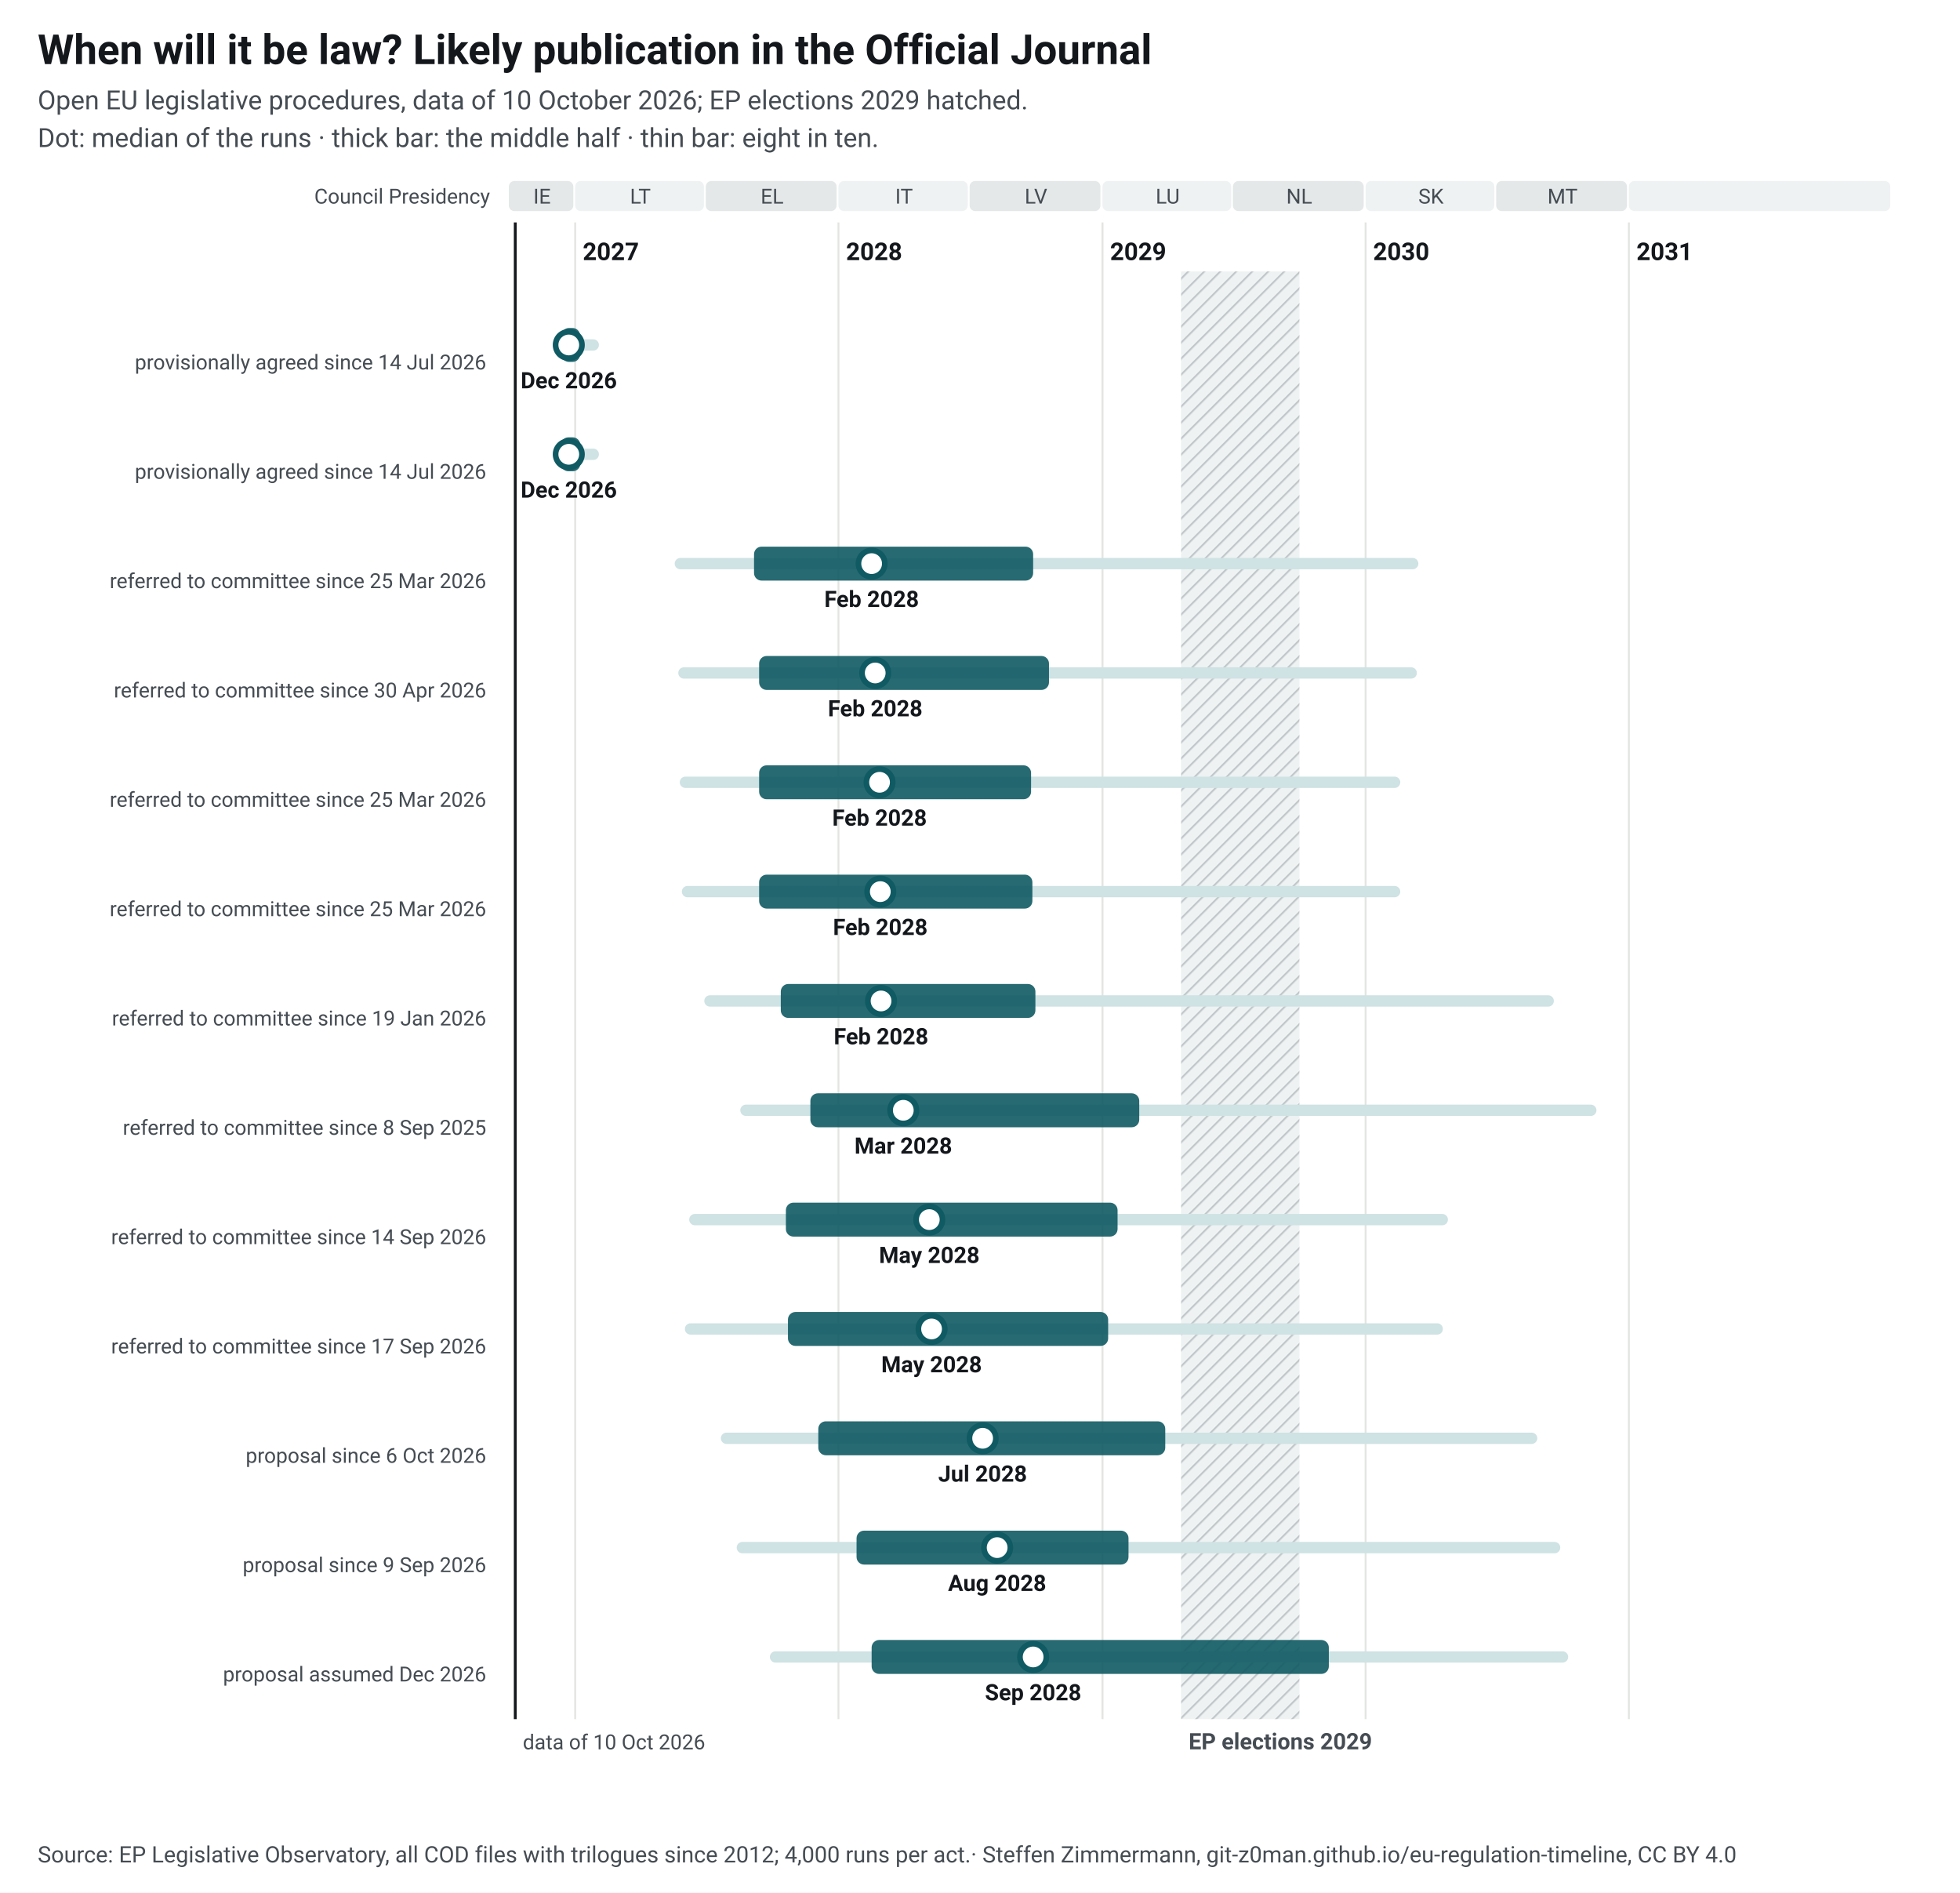
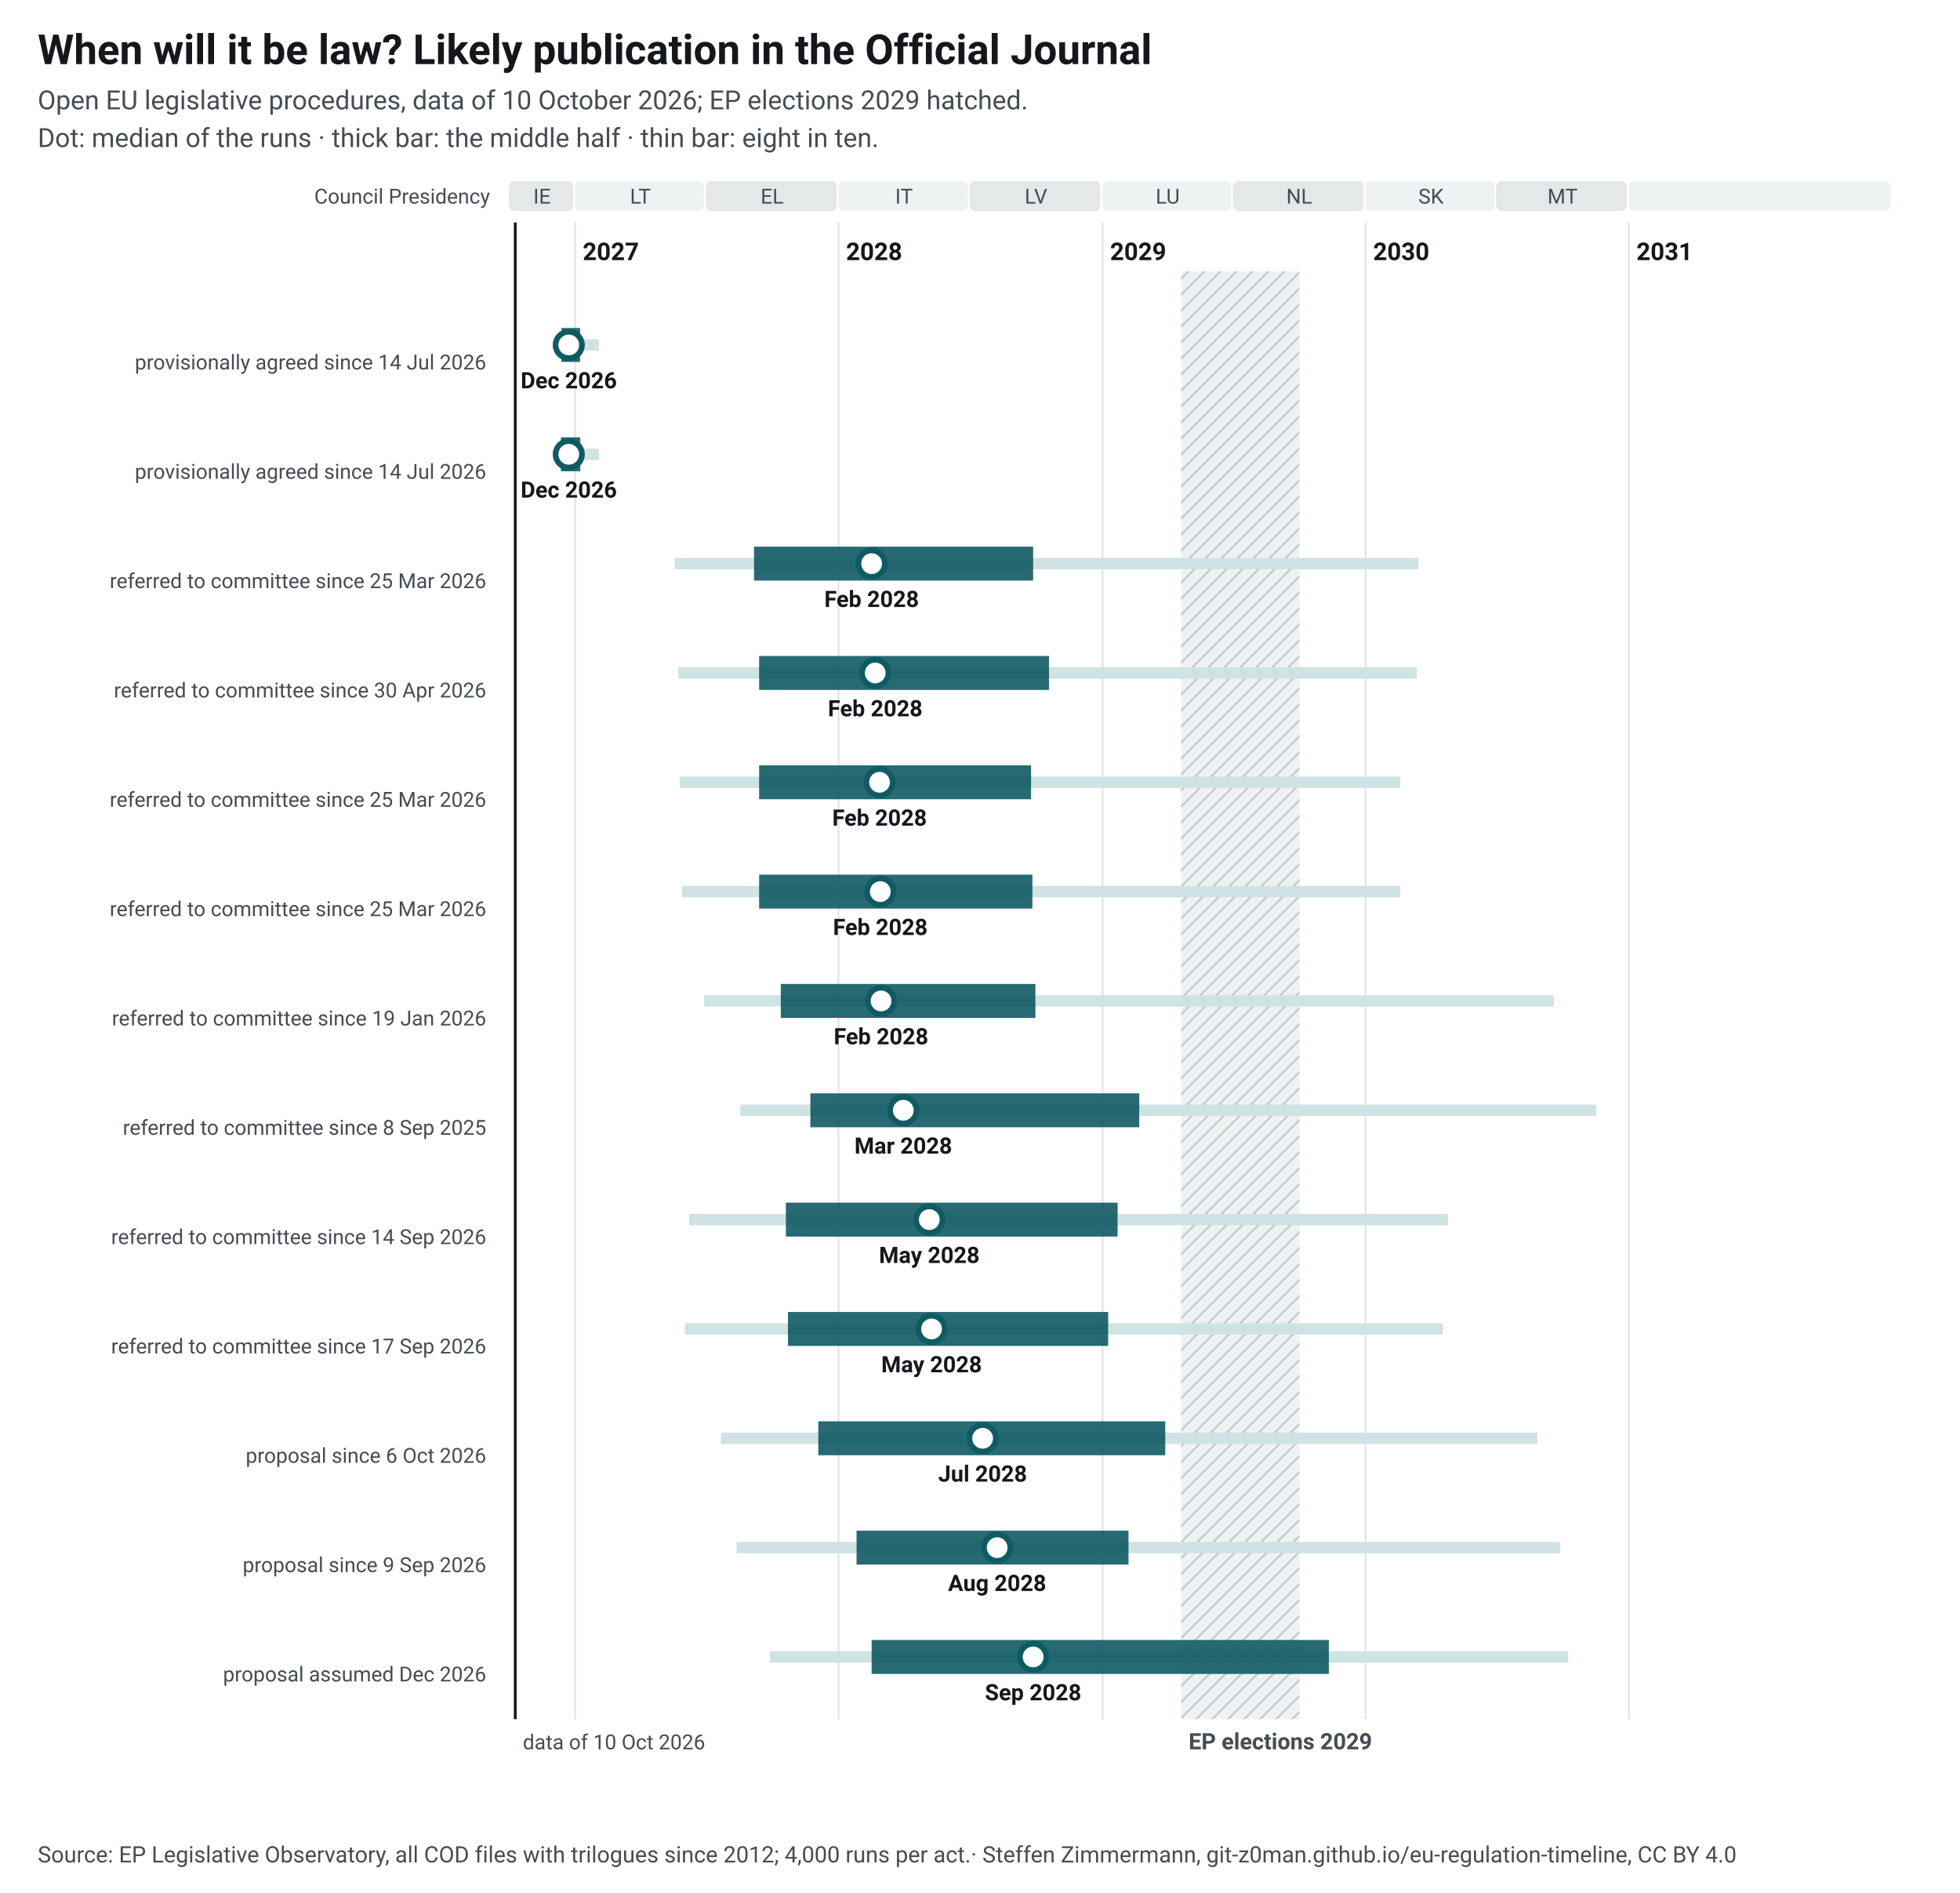
<svg xmlns="http://www.w3.org/2000/svg" width="1040" height="1004" viewBox="0 0 1040 1004" font-family="&quot;Source Sans 3&quot;, system-ui, -apple-system, Segoe UI, Roboto, Arial, sans-serif" font-size="13">
  <style>.ink{fill:#14181c}.mu{fill:#454c53}.gr{stroke:#e3e5e1;stroke-width:1}.pa{fill:#eef2f2}.pb{fill:#e4e8e9}.hb{fill:#eef2f2}.hl{stroke:#c3c9cc}.wt{fill:#454c53}.pt{fill:#14181c;paint-order:stroke;stroke:#fff;stroke-width:4px;stroke-linejoin:round}.pl{stroke:#14181c}.td{stroke:#14181c;stroke-width:1.5}.b50{fill:#0f5a63;opacity:.9}.b80{fill:#cfe2e4}.med{fill:#fff;stroke:#0f5a63}.fx{fill:#14181c}.c1{stroke:#0f5a63}.c2{stroke:#454c53;stroke-dasharray:7 4}a text{fill:#0f5a63}.nl-pending{fill:#0f5a63}.nl-adopted{fill:#5b646b}.nl-plan{fill:#fff;stroke:#14181c}.nl-open{fill:none;stroke:#14181c}.nl-q{fill:#14181c}.nl-row{stroke:#e3e5e1;stroke-width:.6}.nl-g-announced{fill:#f1f2f3}.nl-g-pending{fill:#e3eeef}.nl-g-adopted{fill:#eef2f2}</style>
  <rect width="1040" height="1004" fill="#fff" />
  <text x="20" y="34" font-size="22" font-weight="700" class="ink">When will it be law? Likely publication in the Official Journal</text>
  <text x="20" y="58" font-size="14" class="mu">Open EU legislative procedures, data of 10 October 2026; EP elections 2029 hatched.</text>
  <text x="20" y="78" font-size="14" class="mu">Dot: median of the runs · thick bar: the middle half · thin bar: eight in ten.</text>
  <g transform="translate(20,92)">
    <defs>
      <pattern id="hatch" width="6" height="6" patternUnits="userSpaceOnUse" patternTransform="rotate(45)">
        <rect width="6" height="6" class="hb" />
        <line x1="0" y1="0" x2="0" y2="6" class="hl" stroke-width="2" />
      </pattern>
    </defs>
    <rect x="250.0" y="4" width="34.2" height="16" rx="3" class="pb" data-tip="Council Presidency: IE, Jul 2026 to Dec 2026" />
    <text x="267.6" y="16" text-anchor="middle" font-size="11" class="mu">IE</text>
    <rect x="285.2" y="4" width="68.3" height="16" rx="3" class="pa" data-tip="Council Presidency: LT, Jan 2027 to Jun 2027" />
    <text x="319.8" y="16" text-anchor="middle" font-size="11" class="mu">LT</text>
    <rect x="354.5" y="4" width="69.4" height="16" rx="3" class="pb" data-tip="Council Presidency: EL, Jul 2027 to Dec 2027" />
    <text x="389.7" y="16" text-anchor="middle" font-size="11" class="mu">EL</text>
    <rect x="424.9" y="4" width="68.6" height="16" rx="3" class="pa" data-tip="Council Presidency: IT, Jan 2028 to Jun 2028" />
    <text x="459.7" y="16" text-anchor="middle" font-size="11" class="mu">IT</text>
    <rect x="494.5" y="4" width="69.4" height="16" rx="3" class="pb" data-tip="Council Presidency: LV, Jul 2028 to Dec 2028" />
    <text x="529.7" y="16" text-anchor="middle" font-size="11" class="mu">LV</text>
    <rect x="565.0" y="4" width="68.3" height="16" rx="3" class="pa" data-tip="Council Presidency: LU, Jan 2029 to Jun 2029" />
    <text x="599.6" y="16" text-anchor="middle" font-size="11" class="mu">LU</text>
    <rect x="634.2" y="4" width="69.4" height="16" rx="3" class="pb" data-tip="Council Presidency: NL, Jul 2029 to Dec 2029" />
    <text x="669.4" y="16" text-anchor="middle" font-size="11" class="mu">NL</text>
    <rect x="704.6" y="4" width="68.3" height="16" rx="3" class="pa" data-tip="Council Presidency: SK, Jan 2030 to Jun 2030" />
    <text x="739.3" y="16" text-anchor="middle" font-size="11" class="mu">SK</text>
    <rect x="773.9" y="4" width="69.4" height="16" rx="3" class="pb" data-tip="Council Presidency: MT, Jul 2030 to Dec 2030" />
    <text x="809.1" y="16" text-anchor="middle" font-size="11" class="mu">MT</text>
    <rect x="844.3" y="4" width="138.7" height="16" rx="3" class="pa" data-tip="Council Presidency: not decided, Jan 2031 to Dec 2031" />
    <text x="914.2" y="16" text-anchor="middle" font-size="11" class="mu" />
    <line x1="285.2" y1="26" x2="285.2" y2="820" class="gr" />
    <text x="289.2" y="46" font-weight="600" class="ink">2027</text>
    <line x1="424.9" y1="26" x2="424.9" y2="820" class="gr" />
    <text x="428.9" y="46" font-weight="600" class="ink">2028</text>
    <line x1="565.0" y1="26" x2="565.0" y2="820" class="gr" />
    <text x="569.0" y="46" font-weight="600" class="ink">2029</text>
    <line x1="704.6" y1="26" x2="704.6" y2="820" class="gr" />
    <text x="708.6" y="46" font-weight="600" class="ink">2030</text>
    <line x1="844.3" y1="26" x2="844.3" y2="820" class="gr" />
    <text x="848.3" y="46" font-weight="600" class="ink">2031</text>
    <rect x="606.7" y="52" width="62.8" height="768" fill="url(#hatch)" data-tip="European elections 2029: Parliament does no legislative work from its last session in April until the new committees vote again in October (assumption, as in 2024; the dates are not set yet)." />
    <text x="610.7" y="836" font-size="12" font-weight="600" class="wt">EP elections 2029</text>
    <text x="240" y="16" text-anchor="end" font-size="11" class="mu">Council Presidency</text>
    <line x1="253.4" y1="26" x2="253.4" y2="820" class="td" />
    <text x="257.4" y="836" font-size="11" class="mu">data of 10 Oct 2026</text>
    <text x="238" y="88.0" text-anchor="end" font-weight="600" class="ink lnk" />
    <text x="238" y="104.0" text-anchor="end" font-size="11" class="mu">provisionally agreed since 14 Jul 2026</text>
-     <rect x="274.1" y="88.0" width="23.7" height="6" rx="3" class="b80" data-tip="Omnibus IV – Digitalisation and common specifications (Directive): median Dec 2026; half of the runs Dec 2026 to Jan 2027; eight in ten Dec 2026 to Feb 2027" />
-     <rect x="277.9" y="82.0" width="9.9" height="18" rx="4" class="b50" data-tip="Omnibus IV – Digitalisation and common specifications (Directive): median Dec 2026; half of the runs Dec 2026 to Jan 2027; eight in ten Dec 2026 to Feb 2027" />
+     <rect x="274.1" y="88.0" width="23.7" height="6" class="b80" data-tip="Omnibus IV – Digitalisation and common specifications (Directive): median Dec 2026; half of the runs Dec 2026 to Jan 2027; eight in ten Dec 2026 to Feb 2027" />
+     <rect x="277.9" y="82.0" width="9.9" height="18" class="b50" data-tip="Omnibus IV – Digitalisation and common specifications (Directive): median Dec 2026; half of the runs Dec 2026 to Jan 2027; eight in ten Dec 2026 to Feb 2027" />
    <circle cx="281.8" cy="91.0" r="7" class="med" stroke-width="3" data-tip="Omnibus IV – Digitalisation and common specifications (Directive): median Dec 2026; half of the runs Dec 2026 to Jan 2027; eight in ten Dec 2026 to Feb 2027" />
    <text x="281.8" y="114.0" text-anchor="middle" font-size="12" font-weight="600" class="ink">Dec 2026</text>
    <text x="238" y="146.0" text-anchor="end" font-weight="600" class="ink lnk" />
    <text x="238" y="162.0" text-anchor="end" font-size="11" class="mu">provisionally agreed since 14 Jul 2026</text>
-     <rect x="274.1" y="146.0" width="23.7" height="6" rx="3" class="b80" data-tip="Omnibus IV – Digitalisation and common specifications (Regulation): median Dec 2026; half of the runs Dec 2026 to Jan 2027; eight in ten Dec 2026 to Feb 2027" />
-     <rect x="277.6" y="140.0" width="10.3" height="18" rx="4" class="b50" data-tip="Omnibus IV – Digitalisation and common specifications (Regulation): median Dec 2026; half of the runs Dec 2026 to Jan 2027; eight in ten Dec 2026 to Feb 2027" />
+     <rect x="274.1" y="146.0" width="23.7" height="6" class="b80" data-tip="Omnibus IV – Digitalisation and common specifications (Regulation): median Dec 2026; half of the runs Dec 2026 to Jan 2027; eight in ten Dec 2026 to Feb 2027" />
+     <rect x="277.6" y="140.0" width="10.3" height="18" class="b50" data-tip="Omnibus IV – Digitalisation and common specifications (Regulation): median Dec 2026; half of the runs Dec 2026 to Jan 2027; eight in ten Dec 2026 to Feb 2027" />
    <circle cx="281.8" cy="149.0" r="7" class="med" stroke-width="3" data-tip="Omnibus IV – Digitalisation and common specifications (Regulation): median Dec 2026; half of the runs Dec 2026 to Jan 2027; eight in ten Dec 2026 to Feb 2027" />
    <text x="281.8" y="172.0" text-anchor="middle" font-size="12" font-weight="600" class="ink">Dec 2026</text>
    <text x="238" y="204.0" text-anchor="end" font-weight="600" class="ink lnk" />
    <text x="238" y="220.0" text-anchor="end" font-size="11" class="mu">referred to committee since 25 Mar 2026</text>
-     <rect x="338.0" y="204.0" width="394.6" height="6" rx="3" class="b80" data-tip="MDR/IVDR simplification: median Feb 2028; half of the runs Sep 2027 to Sep 2028; eight in ten May 2027 to Mar 2030" />
-     <rect x="380.1" y="198.0" width="148.1" height="18" rx="4" class="b50" data-tip="MDR/IVDR simplification: median Feb 2028; half of the runs Sep 2027 to Sep 2028; eight in ten May 2027 to Mar 2030" />
+     <rect x="338.0" y="204.0" width="394.6" height="6" class="b80" data-tip="MDR/IVDR simplification: median Feb 2028; half of the runs Sep 2027 to Sep 2028; eight in ten May 2027 to Mar 2030" />
+     <rect x="380.1" y="198.0" width="148.1" height="18" class="b50" data-tip="MDR/IVDR simplification: median Feb 2028; half of the runs Sep 2027 to Sep 2028; eight in ten May 2027 to Mar 2030" />
    <circle cx="442.5" cy="207.0" r="7" class="med" stroke-width="3" data-tip="MDR/IVDR simplification: median Feb 2028; half of the runs Sep 2027 to Sep 2028; eight in ten May 2027 to Mar 2030" />
    <text x="442.5" y="230.0" text-anchor="middle" font-size="12" font-weight="600" class="ink">Feb 2028</text>
    <text x="238" y="262.0" text-anchor="end" font-weight="600" class="ink lnk" />
    <text x="238" y="278.0" text-anchor="end" font-size="11" class="mu">referred to committee since 30 Apr 2026</text>
-     <rect x="339.9" y="262.0" width="391.9" height="6" rx="3" class="b80" data-tip="Industrial Accelerator Act: median Feb 2028; half of the runs Sep 2027 to Oct 2028; eight in ten May 2027 to Mar 2030" />
-     <rect x="382.8" y="256.0" width="153.8" height="18" rx="4" class="b50" data-tip="Industrial Accelerator Act: median Feb 2028; half of the runs Sep 2027 to Oct 2028; eight in ten May 2027 to Mar 2030" />
+     <rect x="339.9" y="262.0" width="391.9" height="6" class="b80" data-tip="Industrial Accelerator Act: median Feb 2028; half of the runs Sep 2027 to Oct 2028; eight in ten May 2027 to Mar 2030" />
+     <rect x="382.8" y="256.0" width="153.8" height="18" class="b50" data-tip="Industrial Accelerator Act: median Feb 2028; half of the runs Sep 2027 to Oct 2028; eight in ten May 2027 to Mar 2030" />
    <circle cx="444.4" cy="265.0" r="7" class="med" stroke-width="3" data-tip="Industrial Accelerator Act: median Feb 2028; half of the runs Sep 2027 to Oct 2028; eight in ten May 2027 to Mar 2030" />
    <text x="444.4" y="288.0" text-anchor="middle" font-size="12" font-weight="600" class="ink">Feb 2028</text>
    <text x="238" y="320.0" text-anchor="end" font-weight="600" class="ink lnk" />
    <text x="238" y="336.0" text-anchor="end" font-size="11" class="mu">referred to committee since 25 Mar 2026</text>
-     <rect x="340.7" y="320.0" width="382.3" height="6" rx="3" class="b80" data-tip="Cybersecurity Act 2: median Feb 2028; half of the runs Sep 2027 to Sep 2028; eight in ten May 2027 to Feb 2030" />
-     <rect x="382.8" y="314.0" width="144.3" height="18" rx="4" class="b50" data-tip="Cybersecurity Act 2: median Feb 2028; half of the runs Sep 2027 to Sep 2028; eight in ten May 2027 to Feb 2030" />
+     <rect x="340.7" y="320.0" width="382.3" height="6" class="b80" data-tip="Cybersecurity Act 2: median Feb 2028; half of the runs Sep 2027 to Sep 2028; eight in ten May 2027 to Feb 2030" />
+     <rect x="382.8" y="314.0" width="144.3" height="18" class="b50" data-tip="Cybersecurity Act 2: median Feb 2028; half of the runs Sep 2027 to Sep 2028; eight in ten May 2027 to Feb 2030" />
    <circle cx="446.7" cy="323.0" r="7" class="med" stroke-width="3" data-tip="Cybersecurity Act 2: median Feb 2028; half of the runs Sep 2027 to Sep 2028; eight in ten May 2027 to Feb 2030" />
    <text x="446.7" y="346.0" text-anchor="middle" font-size="12" font-weight="600" class="ink">Feb 2028</text>
    <text x="238" y="378.0" text-anchor="end" font-weight="600" class="ink lnk" />
    <text x="238" y="394.0" text-anchor="end" font-size="11" class="mu">referred to committee since 25 Mar 2026</text>
-     <rect x="341.8" y="378.0" width="381.2" height="6" rx="3" class="b80" data-tip="NIS-2 amendment: median Feb 2028; half of the runs Sep 2027 to Sep 2028; eight in ten May 2027 to Feb 2030" />
-     <rect x="382.8" y="372.0" width="145.0" height="18" rx="4" class="b50" data-tip="NIS-2 amendment: median Feb 2028; half of the runs Sep 2027 to Sep 2028; eight in ten May 2027 to Feb 2030" />
+     <rect x="341.8" y="378.0" width="381.2" height="6" class="b80" data-tip="NIS-2 amendment: median Feb 2028; half of the runs Sep 2027 to Sep 2028; eight in ten May 2027 to Feb 2030" />
+     <rect x="382.8" y="372.0" width="145.0" height="18" class="b50" data-tip="NIS-2 amendment: median Feb 2028; half of the runs Sep 2027 to Sep 2028; eight in ten May 2027 to Feb 2030" />
    <circle cx="447.1" cy="381.0" r="7" class="med" stroke-width="3" data-tip="NIS-2 amendment: median Feb 2028; half of the runs Sep 2027 to Sep 2028; eight in ten May 2027 to Feb 2030" />
    <text x="447.1" y="404.0" text-anchor="middle" font-size="12" font-weight="600" class="ink">Feb 2028</text>
    <text x="238" y="436.0" text-anchor="end" font-weight="600" class="ink lnk" />
    <text x="238" y="452.0" text-anchor="end" font-size="11" class="mu">referred to committee since 19 Jan 2026</text>
-     <rect x="353.7" y="436.0" width="450.8" height="6" rx="3" class="b80" data-tip="Digital Omnibus: median Feb 2028; half of the runs Oct 2027 to Sep 2028; eight in ten Jun 2027 to Sep 2030" />
-     <rect x="394.3" y="430.0" width="135.1" height="18" rx="4" class="b50" data-tip="Digital Omnibus: median Feb 2028; half of the runs Oct 2027 to Sep 2028; eight in ten Jun 2027 to Sep 2030" />
+     <rect x="353.7" y="436.0" width="450.8" height="6" class="b80" data-tip="Digital Omnibus: median Feb 2028; half of the runs Oct 2027 to Sep 2028; eight in ten Jun 2027 to Sep 2030" />
+     <rect x="394.3" y="430.0" width="135.1" height="18" class="b50" data-tip="Digital Omnibus: median Feb 2028; half of the runs Oct 2027 to Sep 2028; eight in ten Jun 2027 to Sep 2030" />
    <circle cx="447.5" cy="439.0" r="7" class="med" stroke-width="3" data-tip="Digital Omnibus: median Feb 2028; half of the runs Oct 2027 to Sep 2028; eight in ten Jun 2027 to Sep 2030" />
    <text x="447.5" y="462.0" text-anchor="middle" font-size="12" font-weight="600" class="ink">Feb 2028</text>
    <text x="238" y="494.0" text-anchor="end" font-weight="600" class="ink lnk" />
    <text x="238" y="510.0" text-anchor="end" font-size="11" class="mu">referred to committee since 8 Sep 2025</text>
-     <rect x="372.8" y="494.0" width="454.3" height="6" rx="3" class="b80" data-tip="EU Space Act: median Mar 2028; half of the runs Nov 2027 to Feb 2029; eight in ten Aug 2027 to Nov 2030" />
-     <rect x="410.0" y="488.0" width="174.5" height="18" rx="4" class="b50" data-tip="EU Space Act: median Mar 2028; half of the runs Nov 2027 to Feb 2029; eight in ten Aug 2027 to Nov 2030" />
+     <rect x="372.8" y="494.0" width="454.3" height="6" class="b80" data-tip="EU Space Act: median Mar 2028; half of the runs Nov 2027 to Feb 2029; eight in ten Aug 2027 to Nov 2030" />
+     <rect x="410.0" y="488.0" width="174.5" height="18" class="b50" data-tip="EU Space Act: median Mar 2028; half of the runs Nov 2027 to Feb 2029; eight in ten Aug 2027 to Nov 2030" />
    <circle cx="459.3" cy="497.0" r="7" class="med" stroke-width="3" data-tip="EU Space Act: median Mar 2028; half of the runs Nov 2027 to Feb 2029; eight in ten Aug 2027 to Nov 2030" />
    <text x="459.3" y="520.0" text-anchor="middle" font-size="12" font-weight="600" class="ink">Mar 2028</text>
    <text x="238" y="552.0" text-anchor="end" font-weight="600" class="ink lnk" />
    <text x="238" y="568.0" text-anchor="end" font-size="11" class="mu">referred to committee since 14 Sep 2026</text>
-     <rect x="345.7" y="552.0" width="402.6" height="6" rx="3" class="b80" data-tip="Chips Act 2.0: median May 2028; half of the runs Oct 2027 to Jan 2029; eight in ten Jun 2027 to Apr 2030" />
-     <rect x="397.0" y="546.0" width="176.0" height="18" rx="4" class="b50" data-tip="Chips Act 2.0: median May 2028; half of the runs Oct 2027 to Jan 2029; eight in ten Jun 2027 to Apr 2030" />
+     <rect x="345.7" y="552.0" width="402.6" height="6" class="b80" data-tip="Chips Act 2.0: median May 2028; half of the runs Oct 2027 to Jan 2029; eight in ten Jun 2027 to Apr 2030" />
+     <rect x="397.0" y="546.0" width="176.0" height="18" class="b50" data-tip="Chips Act 2.0: median May 2028; half of the runs Oct 2027 to Jan 2029; eight in ten Jun 2027 to Apr 2030" />
    <circle cx="473.1" cy="555.0" r="7" class="med" stroke-width="3" data-tip="Chips Act 2.0: median May 2028; half of the runs Oct 2027 to Jan 2029; eight in ten Jun 2027 to Apr 2030" />
    <text x="473.1" y="578.0" text-anchor="middle" font-size="12" font-weight="600" class="ink">May 2028</text>
    <text x="238" y="610.0" text-anchor="end" font-weight="600" class="ink lnk" />
    <text x="238" y="626.0" text-anchor="end" font-size="11" class="mu">referred to committee since 17 Sep 2026</text>
-     <rect x="343.4" y="610.0" width="402.2" height="6" rx="3" class="b80" data-tip="Cloud and AI Development Act: median May 2028; half of the runs Oct 2027 to Jan 2029; eight in ten Jun 2027 to Apr 2030" />
-     <rect x="398.1" y="604.0" width="169.9" height="18" rx="4" class="b50" data-tip="Cloud and AI Development Act: median May 2028; half of the runs Oct 2027 to Jan 2029; eight in ten Jun 2027 to Apr 2030" />
+     <rect x="343.4" y="610.0" width="402.2" height="6" class="b80" data-tip="Cloud and AI Development Act: median May 2028; half of the runs Oct 2027 to Jan 2029; eight in ten Jun 2027 to Apr 2030" />
+     <rect x="398.1" y="604.0" width="169.9" height="18" class="b50" data-tip="Cloud and AI Development Act: median May 2028; half of the runs Oct 2027 to Jan 2029; eight in ten Jun 2027 to Apr 2030" />
    <circle cx="474.3" cy="613.0" r="7" class="med" stroke-width="3" data-tip="Cloud and AI Development Act: median May 2028; half of the runs Oct 2027 to Jan 2029; eight in ten Jun 2027 to Apr 2030" />
    <text x="474.3" y="636.0" text-anchor="middle" font-size="12" font-weight="600" class="ink">May 2028</text>
    <text x="238" y="668.0" text-anchor="end" font-weight="600" class="ink lnk" />
    <text x="238" y="684.0" text-anchor="end" font-size="11" class="mu">proposal since 6 Oct 2026</text>
-     <rect x="362.5" y="668.0" width="433.2" height="6" rx="3" class="b80" data-tip="New Standardisation Regulation: median Jul 2028; half of the runs Dec 2027 to Mar 2029; eight in ten Jul 2027 to Aug 2030" />
-     <rect x="414.2" y="662.0" width="184.1" height="18" rx="4" class="b50" data-tip="New Standardisation Regulation: median Jul 2028; half of the runs Dec 2027 to Mar 2029; eight in ten Jul 2027 to Aug 2030" />
+     <rect x="362.5" y="668.0" width="433.2" height="6" class="b80" data-tip="New Standardisation Regulation: median Jul 2028; half of the runs Dec 2027 to Mar 2029; eight in ten Jul 2027 to Aug 2030" />
+     <rect x="414.2" y="662.0" width="184.1" height="18" class="b50" data-tip="New Standardisation Regulation: median Jul 2028; half of the runs Dec 2027 to Mar 2029; eight in ten Jul 2027 to Aug 2030" />
    <circle cx="501.4" cy="671.0" r="7" class="med" stroke-width="3" data-tip="New Standardisation Regulation: median Jul 2028; half of the runs Dec 2027 to Mar 2029; eight in ten Jul 2027 to Aug 2030" />
    <text x="501.4" y="694.0" text-anchor="middle" font-size="12" font-weight="600" class="ink">Jul 2028</text>
    <text x="238" y="726.0" text-anchor="end" font-weight="600" class="ink lnk" />
    <text x="238" y="742.0" text-anchor="end" font-size="11" class="mu">proposal since 9 Sep 2026</text>
-     <rect x="370.9" y="726.0" width="437.0" height="6" rx="3" class="b80" data-tip="Public Procurement Act: median Aug 2028; half of the runs Jan 2028 to Feb 2029; eight in ten Aug 2027 to Sep 2030" />
-     <rect x="434.5" y="720.0" width="144.3" height="18" rx="4" class="b50" data-tip="Public Procurement Act: median Aug 2028; half of the runs Jan 2028 to Feb 2029; eight in ten Aug 2027 to Sep 2030" />
+     <rect x="370.9" y="726.0" width="437.0" height="6" class="b80" data-tip="Public Procurement Act: median Aug 2028; half of the runs Jan 2028 to Feb 2029; eight in ten Aug 2027 to Sep 2030" />
+     <rect x="434.5" y="720.0" width="144.3" height="18" class="b50" data-tip="Public Procurement Act: median Aug 2028; half of the runs Jan 2028 to Feb 2029; eight in ten Aug 2027 to Sep 2030" />
    <circle cx="509.1" cy="729.0" r="7" class="med" stroke-width="3" data-tip="Public Procurement Act: median Aug 2028; half of the runs Jan 2028 to Feb 2029; eight in ten Aug 2027 to Sep 2030" />
    <text x="509.1" y="752.0" text-anchor="middle" font-size="12" font-weight="600" class="ink">Aug 2028</text>
    <text x="238" y="784.0" text-anchor="end" font-weight="600" class="ink lnk" />
    <text x="238" y="800.0" text-anchor="end" font-size="11" class="mu">proposal assumed Dec 2026</text>
-     <rect x="388.5" y="784.0" width="423.6" height="6" rx="3" class="b80" data-tip="European Product Act: median Sep 2028; half of the runs Feb 2028 to Nov 2029; eight in ten Sep 2027 to Oct 2030" />
-     <rect x="442.5" y="778.0" width="242.6" height="18" rx="4" class="b50" data-tip="European Product Act: median Sep 2028; half of the runs Feb 2028 to Nov 2029; eight in ten Sep 2027 to Oct 2030" />
+     <rect x="388.5" y="784.0" width="423.6" height="6" class="b80" data-tip="European Product Act: median Sep 2028; half of the runs Feb 2028 to Nov 2029; eight in ten Sep 2027 to Oct 2030" />
+     <rect x="442.5" y="778.0" width="242.6" height="18" class="b50" data-tip="European Product Act: median Sep 2028; half of the runs Feb 2028 to Nov 2029; eight in ten Sep 2027 to Oct 2030" />
    <circle cx="528.2" cy="787.0" r="7" class="med" stroke-width="3" data-tip="European Product Act: median Sep 2028; half of the runs Feb 2028 to Nov 2029; eight in ten Sep 2027 to Oct 2030" />
    <text x="528.2" y="810.0" text-anchor="middle" font-size="12" font-weight="600" class="ink">Sep 2028</text>
  </g>
  <text x="20" y="988" font-size="12" class="mu">Source: EP Legislative Observatory, all COD files with trilogues since 2012; 4,000 runs per act.<tspan> · Steffen Zimmermann, git-z0man.github.io/eu-regulation-timeline, CC BY 4.0</tspan>
  </text>
</svg>
